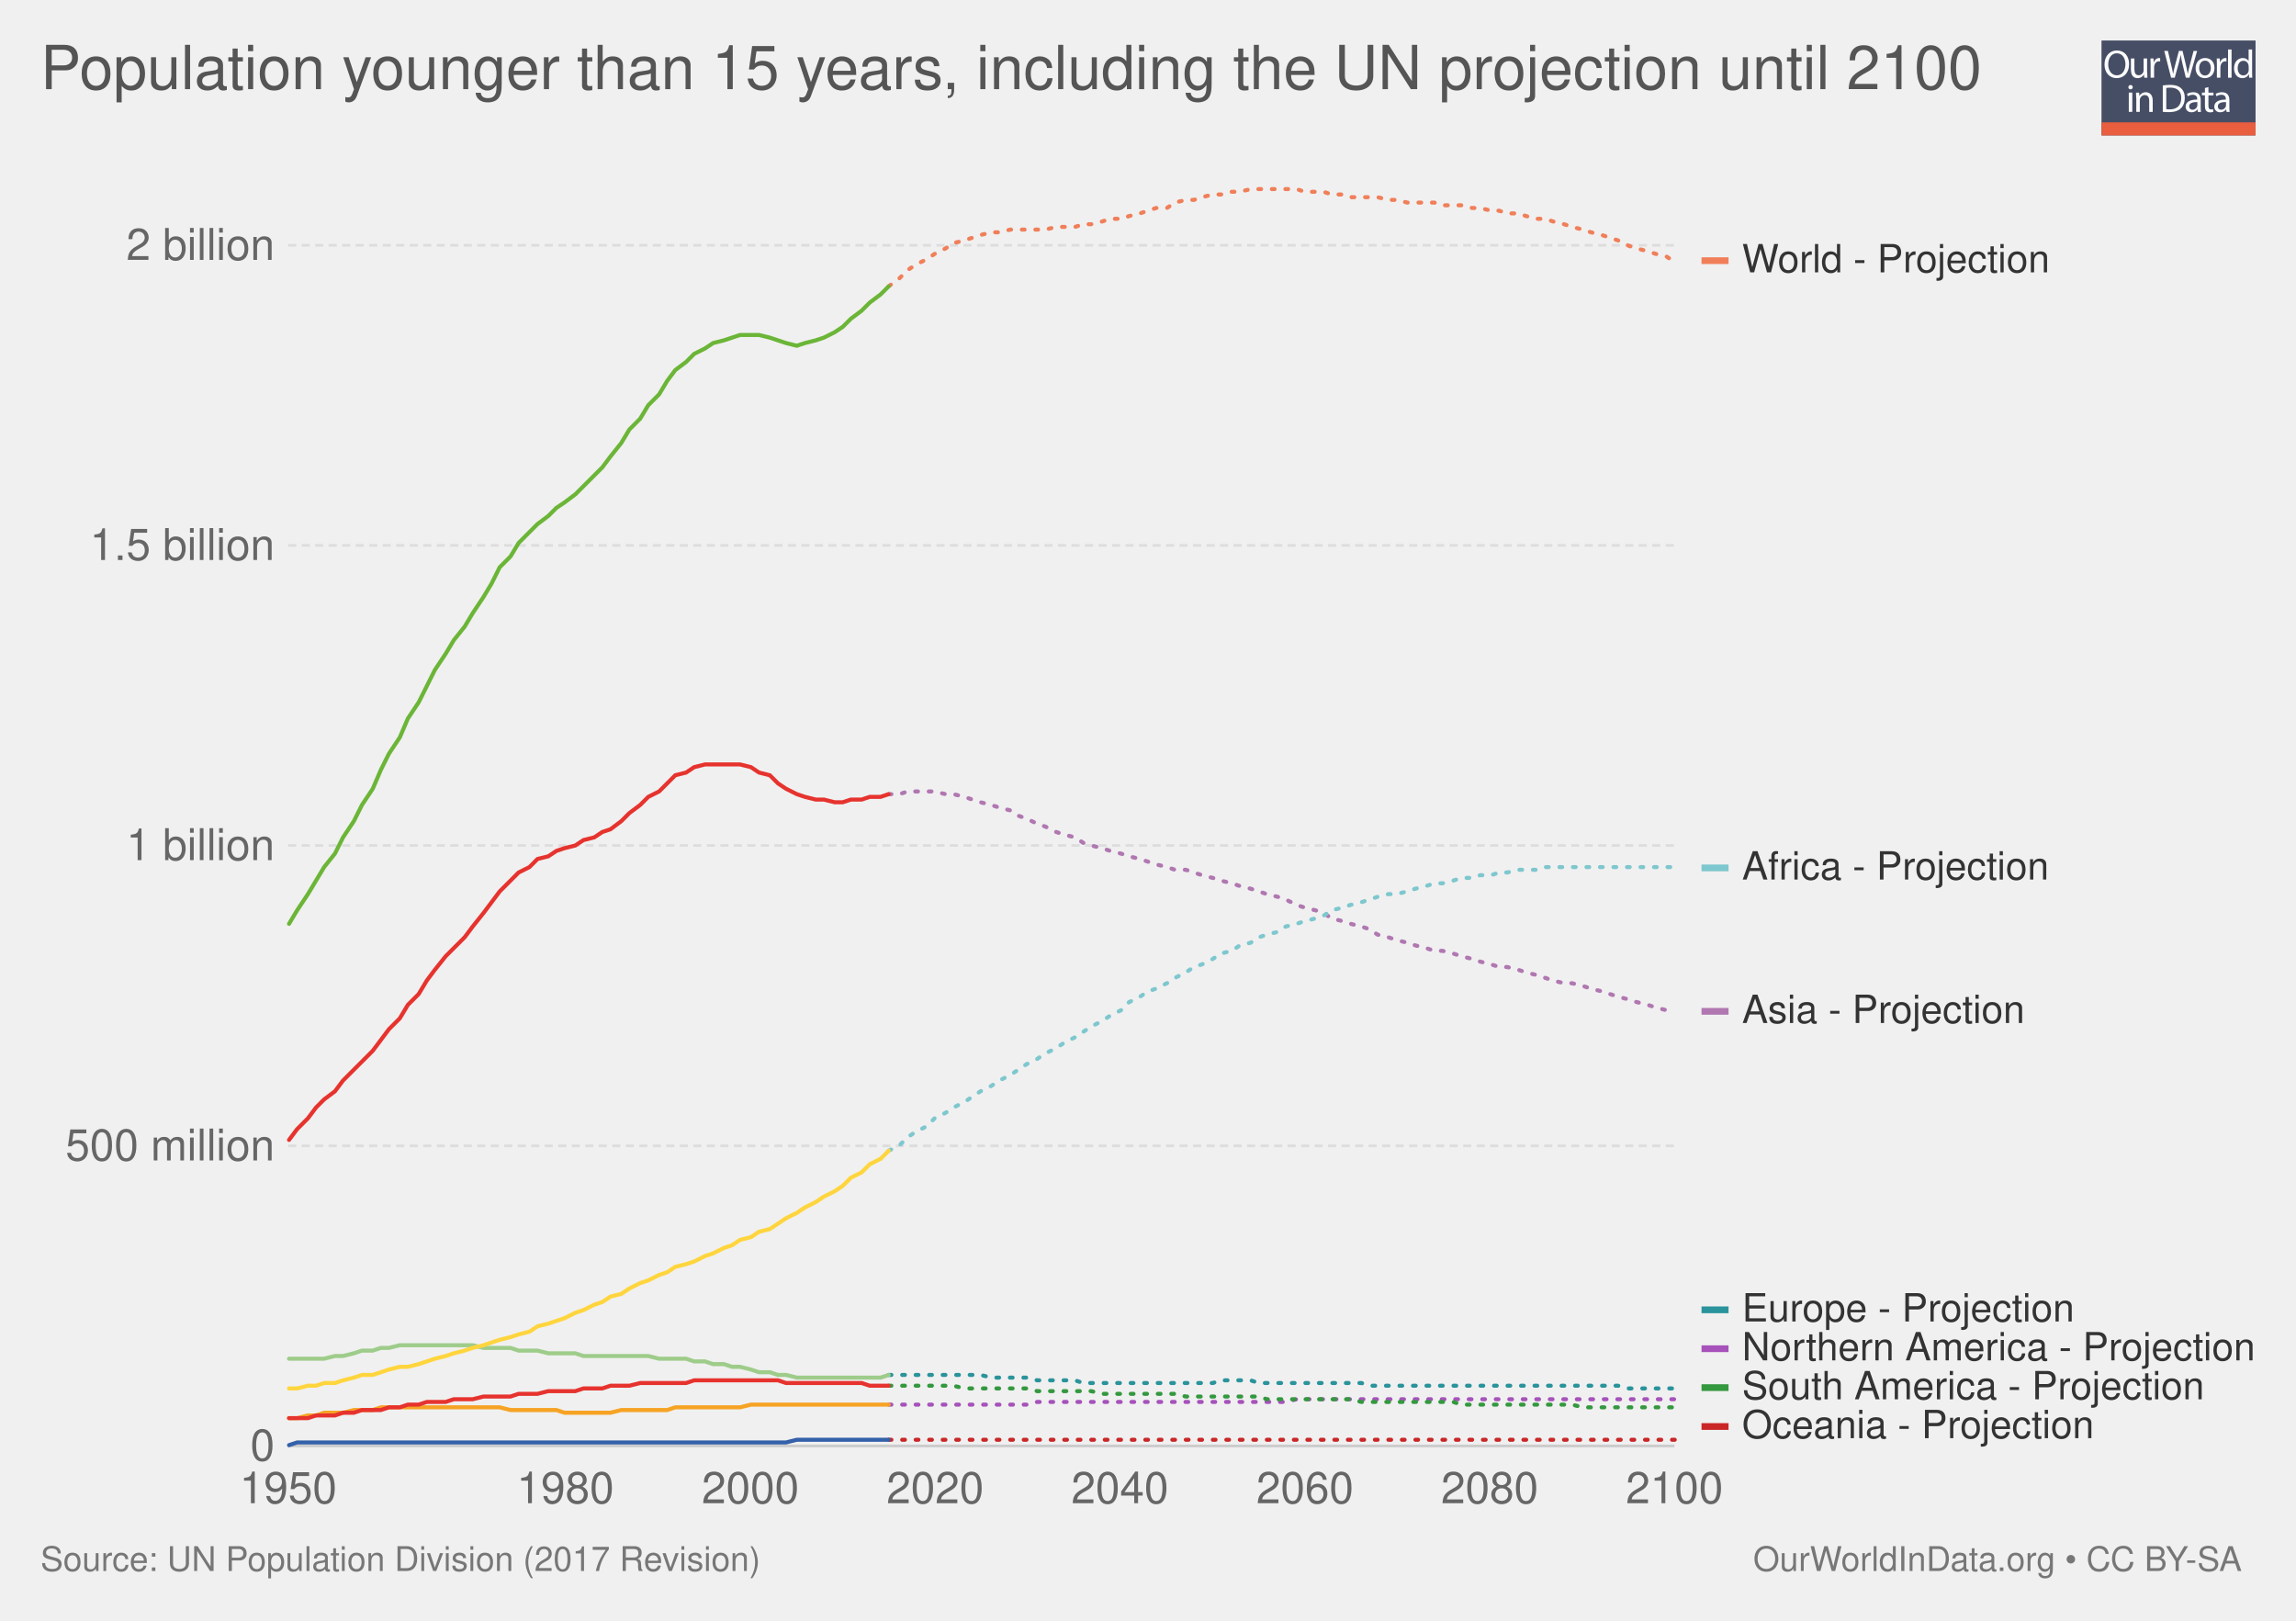
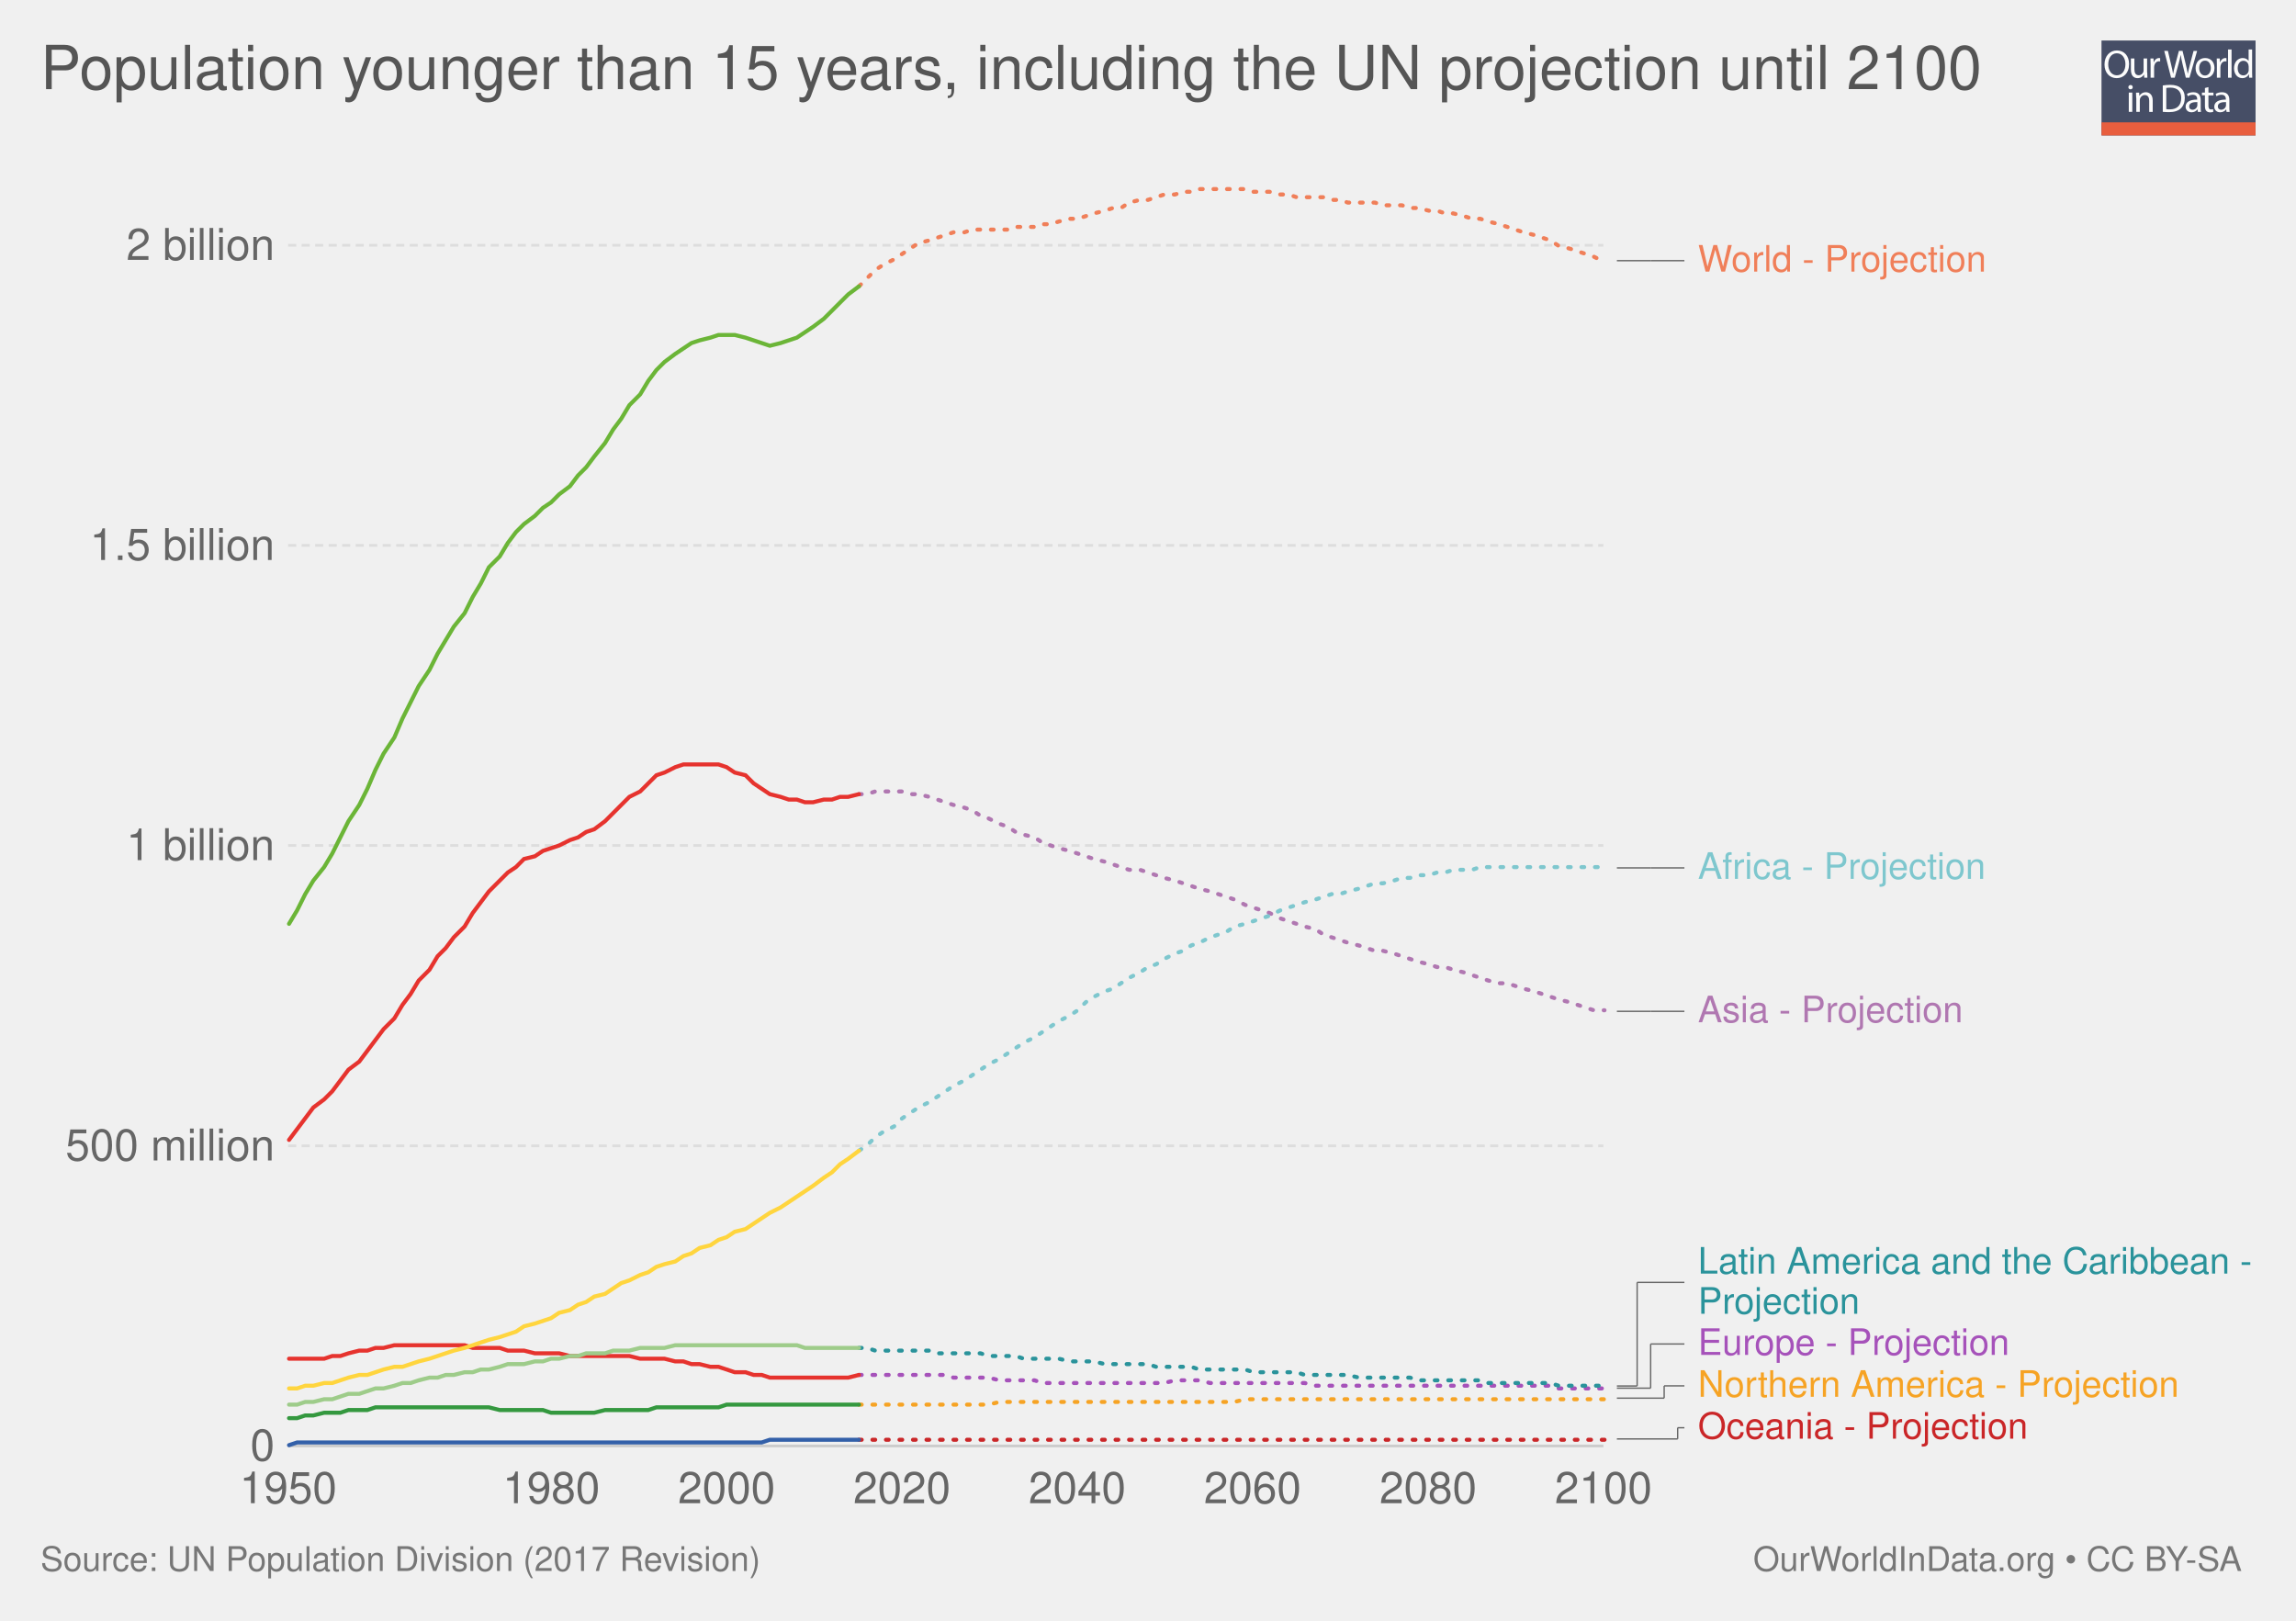
<svg xmlns="http://www.w3.org/2000/svg" xmlns:xlink="http://www.w3.org/1999/xlink" version="1.1" style="font-family: 'Helvetica Neue', Helvetica, Arial, sans-serif; font-size: 18px; background-color: white; text-rendering: optimizeLegibility; -webkit-font-smoothing: antialiased;" width="850" height="600">
  <g class="ChartTab">
    <g class="HeaderView">
      <g opacity="0.8" transform="translate(778, 15) scale(0.27)">
        <a xlink:href="https://ourworldindata.org" target="_blank">
          <g>
            <rect x="0" y="0" fill="#1B2543" width="211.2" height="130.1" />
            <rect x="0" y="112.2" fill="#E63912" width="211.2" height="17.9" />
            <g>
              <rect x="1.2" y="12.3" fill="none" width="210.2" height="99.2" />
              <path fill="#FFFFFF" d="M37.8,32.2c0,12.7-7.7,19.4-17.1,19.4c-9.7,0-16.6-7.5-16.6-18.7c0-11.7,7.3-19.3,17.1-19.3 C31.3,13.7,37.8,21.3,37.8,32.2z M9.2,32.8c0,7.9,4.3,14.9,11.8,14.9c7.5,0,11.8-6.9,11.8-15.3c0-7.3-3.8-14.9-11.8-14.9 C13.1,17.5,9.2,24.8,9.2,32.8z" />
              <path fill="#FFFFFF" d="M62.7,43.8c0,2.7,0.1,5.1,0.2,7.2h-4.3l-0.3-4.3h-0.1c-1.3,2.1-4,4.9-8.8,4.9c-4.2,0-9.1-2.3-9.1-11.6 V24.6h4.8v14.6c0,5,1.5,8.4,5.9,8.4c3.2,0,5.5-2.2,6.3-4.4c0.3-0.7,0.4-1.6,0.4-2.5V24.6h4.8V43.8z" />
              <path fill="#FFFFFF" d="M67.3,32.8c0-3.1-0.1-5.8-0.2-8.2h4.2l0.2,5.2h0.2c1.2-3.5,4.1-5.8,7.3-5.8c0.5,0,0.9,0.1,1.4,0.2v4.5 c-0.5-0.1-1-0.2-1.6-0.2c-3.4,0-5.8,2.6-6.5,6.2c-0.1,0.7-0.2,1.4-0.2,2.2V51h-4.8V32.8z" />
              <path fill="#FFFFFF" d="M95.4,51l-9.4-36.8h5l4.4,18.6c1.1,4.6,2.1,9.2,2.7,12.7h0.1c0.6-3.7,1.8-8,3-12.8l4.9-18.5h5l4.5,18.7 c1,4.4,2,8.7,2.6,12.6h0.1c0.8-4,1.8-8.1,3-12.7l4.9-18.5h4.9L120.6,51h-5L111,31.9c-1.1-4.7-1.9-8.3-2.4-12h-0.1 c-0.7,3.7-1.5,7.3-2.8,12L100.4,51H95.4z" />
              <path fill="#FFFFFF" d="M154.9,37.6c0,9.8-6.8,14-13.2,14c-7.2,0-12.7-5.2-12.7-13.6c0-8.8,5.8-14,13.1-14 C149.8,24,154.9,29.5,154.9,37.6z M133.9,37.9c0,5.8,3.3,10.1,8,10.1c4.6,0,8-4.3,8-10.3c0-4.5-2.2-10.1-7.9-10.1 C136.3,27.6,133.9,32.8,133.9,37.9z" />
              <path fill="#FFFFFF" d="M158.2,32.8c0-3.1-0.1-5.8-0.2-8.2h4.2l0.2,5.2h0.2c1.2-3.5,4.1-5.8,7.3-5.8c0.5,0,0.9,0.1,1.4,0.2v4.5 c-0.5-0.1-1-0.2-1.6-0.2c-3.4,0-5.8,2.6-6.5,6.2c-0.1,0.7-0.2,1.4-0.2,2.2V51h-4.8V32.8z" />
              <path fill="#FFFFFF" d="M173.5,12.3h4.8V51h-4.8V12.3z" />
              <path fill="#FFFFFF" d="M206.5,12.3v31.9c0,2.3,0.1,5,0.2,6.8h-4.3l-0.2-4.6H202c-1.5,2.9-4.7,5.2-9,5.2 c-6.4,0-11.3-5.4-11.3-13.4c-0.1-8.8,5.4-14.2,11.9-14.2c4,0,6.8,1.9,8,4h0.1V12.3H206.5z M201.7,35.4c0-0.6-0.1-1.4-0.2-2 c-0.7-3.1-3.3-5.6-6.9-5.6c-5,0-7.9,4.4-7.9,10.2c0,5.3,2.6,9.8,7.8,9.8c3.2,0,6.2-2.1,7.1-5.7c0.2-0.7,0.2-1.3,0.2-2.1V35.4z" />
              <path fill="#FFFFFF" d="M42.8,64c0.1,1.6-1.1,2.9-3.1,2.9c-1.7,0-2.9-1.3-2.9-2.9c0-1.7,1.3-3,3-3C41.7,61,42.8,62.3,42.8,64z M37.4,97.8V71.4h4.8v26.4H37.4z" />
              <path fill="#FFFFFF" d="M47.5,78.6c0-2.7-0.1-5-0.2-7.1h4.3l0.3,4.4h0.1c1.3-2.5,4.4-5,8.8-5c3.7,0,9.4,2.2,9.4,11.2v15.8h-4.8 V82.6c0-4.3-1.6-7.8-6.1-7.8c-3.2,0-5.6,2.2-6.5,4.9c-0.2,0.6-0.3,1.4-0.3,2.2v15.9h-4.8V78.6z" />
              <path fill="#FFFFFF" d="M84,61.6c2.9-0.4,6.3-0.8,10.1-0.8c6.8,0,11.7,1.6,14.9,4.6c3.3,3,5.2,7.3,5.2,13.2c0,6-1.9,10.9-5.3,14.3 c-3.4,3.4-9.1,5.3-16.3,5.3c-3.4,0-6.2-0.2-8.6-0.4V61.6z M88.8,94.1c1.2,0.2,3,0.3,4.8,0.3c10.2,0,15.7-5.7,15.7-15.6 c0.1-8.7-4.9-14.2-14.9-14.2c-2.5,0-4.3,0.2-5.6,0.5V94.1z" />
              <path fill="#FFFFFF" d="M132.1,97.8l-0.4-3.3h-0.2c-1.5,2.1-4.3,3.9-8.1,3.9c-5.4,0-8.1-3.8-8.1-7.6c0-6.4,5.7-9.9,15.9-9.8v-0.5 c0-2.2-0.6-6.1-6-6.1c-2.5,0-5,0.8-6.9,2l-1.1-3.2c2.2-1.4,5.4-2.3,8.7-2.3c8.1,0,10.1,5.5,10.1,10.8v9.9c0,2.3,0.1,4.5,0.4,6.3 H132.1z M131.4,84.4c-5.3-0.1-11.2,0.8-11.2,5.9c0,3.1,2.1,4.6,4.5,4.6c3.4,0,5.6-2.2,6.4-4.4c0.2-0.5,0.3-1,0.3-1.5V84.4z" />
              <path fill="#FFFFFF" d="M146.6,63.9v7.6h6.9v3.7h-6.9v14.2c0,3.3,0.9,5.1,3.6,5.1c1.3,0,2.2-0.2,2.8-0.3l0.2,3.6 c-0.9,0.4-2.4,0.7-4.3,0.7c-2.2,0-4-0.7-5.2-2c-1.4-1.4-1.9-3.8-1.9-6.9V75.1h-4.1v-3.7h4.1v-6.3L146.6,63.9z" />
              <path fill="#FFFFFF" d="M171.4,97.8l-0.4-3.3h-0.2c-1.5,2.1-4.3,3.9-8.1,3.9c-5.4,0-8.1-3.8-8.1-7.6c0-6.4,5.7-9.9,15.9-9.8v-0.5 c0-2.2-0.6-6.1-6-6.1c-2.5,0-5,0.8-6.9,2l-1.1-3.2c2.2-1.4,5.4-2.3,8.7-2.3c8.1,0,10.1,5.5,10.1,10.8v9.9c0,2.3,0.1,4.5,0.4,6.3 H171.4z M170.7,84.4c-5.3-0.1-11.2,0.8-11.2,5.9c0,3.1,2.1,4.6,4.5,4.6c3.4,0,5.6-2.2,6.4-4.4c0.2-0.5,0.3-1,0.3-1.5V84.4z" />
            </g>
          </g>
        </a>
      </g>
      <a href="https://ourworldindata.org/grapher/population-younger-than-15-of-all-world-regions-including-the-un-projection-until-2100" target="_blank">
        <text font-size="22.50" x="15.0" y="33.0" fill="#555">
          <tspan x="15" y="33">Population younger than 15 years, including the UN projection until 2100</tspan>
        </text>
      </a>
    </g>
    <g class="LineChart">
      <defs>
-         <clipPath id="boundsClip-127">
+         <clipPath id="boundsClip-1">
          <rect x="96.67" y="0" width="830" height="973" />
        </clipPath>
      </defs>
      <g class="AxisBoxView">
        <g class="HorizontalAxis">
          <text x="106.7" y="556.5" fill="#666" text-anchor="middle" font-size="16.2">1950</text>
-           <text x="209.3" y="556.5" fill="#666" text-anchor="middle" font-size="16.2">1980</text>
-           <text x="277.8" y="556.5" fill="#666" text-anchor="middle" font-size="16.2">2000</text>
-           <text x="346.2" y="556.5" fill="#666" text-anchor="middle" font-size="16.2">2020</text>
-           <text x="414.6" y="556.5" fill="#666" text-anchor="middle" font-size="16.2">2040</text>
-           <text x="483.1" y="556.5" fill="#666" text-anchor="middle" font-size="16.2">2060</text>
-           <text x="551.5" y="556.5" fill="#666" text-anchor="middle" font-size="16.2">2080</text>
-           <text x="619.9" y="556.5" fill="#666" text-anchor="middle" font-size="16.2">2100</text>
+           <text x="204.1" y="556.5" fill="#666" text-anchor="middle" font-size="16.2">1980</text>
+           <text x="269" y="556.5" fill="#666" text-anchor="middle" font-size="16.2">2000</text>
+           <text x="333.9" y="556.5" fill="#666" text-anchor="middle" font-size="16.2">2020</text>
+           <text x="398.8" y="556.5" fill="#666" text-anchor="middle" font-size="16.2">2040</text>
+           <text x="463.7" y="556.5" fill="#666" text-anchor="middle" font-size="16.2">2060</text>
+           <text x="528.7" y="556.5" fill="#666" text-anchor="middle" font-size="16.2">2080</text>
+           <text x="593.6" y="556.5" fill="#666" text-anchor="middle" font-size="16.2">2100</text>
        </g>
        <g class="VerticalAxis">
          <text x="101.67" y="535.3" fill="#666" dominant-baseline="middle" text-anchor="end" font-size="16.2">0  </text>
          <text x="101.67" y="424.2" fill="#666" dominant-baseline="middle" text-anchor="end" font-size="16.2">500 million  </text>
          <text x="101.67" y="313" fill="#666" dominant-baseline="middle" text-anchor="end" font-size="16.2">1 billion  </text>
          <text x="101.67" y="201.9" fill="#666" dominant-baseline="middle" text-anchor="end" font-size="16.2">1.5 billion  </text>
          <text x="101.67" y="90.8" fill="#666" dominant-baseline="middle" text-anchor="end" font-size="16.2">2 billion  </text>
        </g>
        <g class="AxisGridLines">
-           <line x1="106.67" y1="535.3" x2="619.92" y2="535.3" stroke="#ccc" />
-           <line x1="106.67" y1="424.2" x2="619.92" y2="424.2" stroke="#ddd" stroke-dasharray="3,2" />
-           <line x1="106.67" y1="313" x2="619.92" y2="313" stroke="#ddd" stroke-dasharray="3,2" />
-           <line x1="106.67" y1="201.9" x2="619.92" y2="201.9" stroke="#ddd" stroke-dasharray="3,2" />
-           <line x1="106.67" y1="90.8" x2="619.92" y2="90.8" stroke="#ddd" stroke-dasharray="3,2" />
-         </g>
-       </g>
-       <g clip-path="url(#boundsClip-127)">
+           <line x1="106.67" y1="535.3" x2="593.59" y2="535.3" stroke="#ccc" />
+           <line x1="106.67" y1="424.2" x2="593.59" y2="424.2" stroke="#ddd" stroke-dasharray="3,2" />
+           <line x1="106.67" y1="313" x2="593.59" y2="313" stroke="#ddd" stroke-dasharray="3,2" />
+           <line x1="106.67" y1="201.9" x2="593.59" y2="201.9" stroke="#ddd" stroke-dasharray="3,2" />
+           <line x1="106.67" y1="90.8" x2="593.59" y2="90.8" stroke="#ddd" stroke-dasharray="3,2" />
+         </g>
+       </g>
+       <g clip-path="url(#boundsClip-1)">
        <g class="HeightedLegend clickable">
          <g class="legendMark">
-             <rect x="629.92" y="520.9" width="145.896" height="14.4" fill="#fff" opacity="0" />
-             <rect x="629.92" y="526.85" width="10" height="2.5" fill="#ca2628" />
-             <text font-size="14.40" x="644.9" y="532.4" fill="#333">
-               <tspan x="644.92" y="532.42">Oceania - Projection</tspan>
-             </text>
-           </g>
-           <g class="legendMark">
-             <rect x="629.92" y="506.5" width="186.792" height="14.4" fill="#fff" opacity="0" />
-             <rect x="629.92" y="512.45" width="10" height="2.5" fill="#34983f" />
-             <text font-size="14.40" x="644.9" y="518.0" fill="#333">
-               <tspan x="644.92" y="518.02">South America - Projection</tspan>
-             </text>
-           </g>
-           <g class="legendMark">
-             <rect x="629.92" y="492.1" width="205.08" height="14.4" fill="#fff" opacity="0" />
-             <rect x="629.92" y="498.05" width="10" height="2.5" fill="#a652ba" />
-             <text font-size="14.40" x="644.9" y="503.6" fill="#333">
-               <tspan x="644.92" y="503.62">Northern America - Projection</tspan>
-             </text>
-           </g>
-           <g class="legendMark">
-             <rect x="629.92" y="477.7" width="138.696" height="14.4" fill="#fff" opacity="0" />
-             <rect x="629.92" y="483.65" width="10" height="2.5" fill="#2a939b" />
-             <text font-size="14.40" x="644.9" y="489.2" fill="#333">
-               <tspan x="644.92" y="489.22">Europe - Projection</tspan>
-             </text>
-           </g>
-           <g class="legendMark">
-             <rect x="629.92" y="367.2" width="120.12" height="14.4" fill="#fff" opacity="0" />
-             <rect x="629.92" y="373.15" width="10" height="2.5" fill="#b077b1" />
-             <text font-size="14.40" x="644.9" y="378.7" fill="#333">
-               <tspan x="644.92" y="378.72">Asia - Projection</tspan>
-             </text>
-           </g>
-           <g class="legendMark">
-             <rect x="629.92" y="314.1" width="128.904" height="14.4" fill="#fff" opacity="0" />
-             <rect x="629.92" y="320.05" width="10" height="2.5" fill="#7ec7ce" />
-             <text font-size="14.40" x="644.9" y="325.6" fill="#333">
-               <tspan x="644.92" y="325.62">Africa - Projection</tspan>
-             </text>
-           </g>
-           <g class="legendMark">
-             <rect x="629.92" y="89.3" width="129.624" height="14.4" fill="#fff" opacity="0" />
-             <rect x="629.92" y="95.25" width="10" height="2.5" fill="#f07f59" />
-             <text font-size="14.40" x="644.9" y="100.8" fill="#333">
-               <tspan x="644.92" y="100.82">World - Projection</tspan>
+             <g class="indicator">
+               <line x1="598.585" y1="532.7" x2="621.085" y2="532.7" stroke="#666" stroke-width="0.5" />
+               <line x1="621.085" y1="532.7" x2="621.085" y2="528.55" stroke="#666" stroke-width="0.5" />
+               <line x1="621.085" y1="528.55" x2="623.585" y2="528.55" stroke="#666" stroke-width="0.5" />
+             </g>
+             <rect x="593.585" y="521.8" width="157.715" height="13.5" fill="#fff" opacity="0" />
+             <text font-size="13.50" x="628.6" y="532.6" fill="#ca2628">
+               <tspan x="628.585" y="532.6">Oceania - Projection</tspan>
+             </text>
+           </g>
+           <g class="legendMark">
+             <g class="indicator">
+               <line x1="598.585" y1="517.6" x2="616.085" y2="517.6" stroke="#666" stroke-width="0.5" />
+               <line x1="616.085" y1="517.6" x2="616.085" y2="513.05" stroke="#666" stroke-width="0.5" />
+               <line x1="616.085" y1="513.05" x2="623.585" y2="513.05" stroke="#666" stroke-width="0.5" />
+             </g>
+             <rect x="593.585" y="506.3" width="213.2" height="13.5" fill="#fff" opacity="0" />
+             <text font-size="13.50" x="628.6" y="517.1" fill="#f6a324">
+               <tspan x="628.585" y="517.1">Northern America - Projection</tspan>
+             </text>
+           </g>
+           <g class="legendMark">
+             <g class="indicator">
+               <line x1="598.585" y1="513.9" x2="611.085" y2="513.9" stroke="#666" stroke-width="0.5" />
+               <line x1="611.085" y1="513.9" x2="611.085" y2="497.55" stroke="#666" stroke-width="0.5" />
+               <line x1="611.085" y1="497.55" x2="623.585" y2="497.55" stroke="#666" stroke-width="0.5" />
+             </g>
+             <rect x="593.585" y="490.8" width="150.965" height="13.5" fill="#fff" opacity="0" />
+             <text font-size="13.50" x="628.6" y="501.6" fill="#a652ba">
+               <tspan x="628.585" y="501.6">Europe - Projection</tspan>
+             </text>
+           </g>
+           <g class="legendMark">
+             <g class="indicator">
+               <line x1="598.585" y1="513.1" x2="606.085" y2="513.1" stroke="#666" stroke-width="0.5" />
+               <line x1="606.085" y1="513.1" x2="606.085" y2="474.75" stroke="#666" stroke-width="0.5" />
+               <line x1="606.085" y1="474.75" x2="623.585" y2="474.75" stroke="#666" stroke-width="0.5" />
+             </g>
+             <rect x="593.585" y="460.7" width="241.415" height="28.1" fill="#fff" opacity="0" />
+             <text font-size="13.50" x="628.6" y="471.5" fill="#2a939b">
+               <tspan x="628.585" y="471.5">Latin America and the Caribbean -</tspan>
+               <tspan x="628.585" y="486.35">Projection</tspan>
+             </text>
+           </g>
+           <g class="legendMark">
+             <g class="indicator">
+               <line x1="598.585" y1="374.4" x2="611.085" y2="374.4" stroke="#666" stroke-width="0.5" />
+               <line x1="611.085" y1="374.4" x2="611.085" y2="374.4" stroke="#666" stroke-width="0.5" />
+               <line x1="611.085" y1="374.4" x2="623.585" y2="374.4" stroke="#666" stroke-width="0.5" />
+             </g>
+             <rect x="593.585" y="367.65" width="133.55" height="13.5" fill="#fff" opacity="0" />
+             <text font-size="13.50" x="628.6" y="378.4" fill="#b077b1">
+               <tspan x="628.585" y="378.45">Asia - Projection</tspan>
+             </text>
+           </g>
+           <g class="legendMark">
+             <g class="indicator">
+               <line x1="598.585" y1="321.3" x2="611.085" y2="321.3" stroke="#666" stroke-width="0.5" />
+               <line x1="611.085" y1="321.3" x2="611.085" y2="321.3" stroke="#666" stroke-width="0.5" />
+               <line x1="611.085" y1="321.3" x2="623.585" y2="321.3" stroke="#666" stroke-width="0.5" />
+             </g>
+             <rect x="593.585" y="314.55" width="141.785" height="13.5" fill="#fff" opacity="0" />
+             <text font-size="13.50" x="628.6" y="325.4" fill="#7ec7ce">
+               <tspan x="628.585" y="325.35">Africa - Projection</tspan>
+             </text>
+           </g>
+           <g class="legendMark">
+             <g class="indicator">
+               <line x1="598.585" y1="96.5" x2="611.085" y2="96.5" stroke="#666" stroke-width="0.5" />
+               <line x1="611.085" y1="96.5" x2="611.085" y2="96.5" stroke="#666" stroke-width="0.5" />
+               <line x1="611.085" y1="96.5" x2="623.585" y2="96.5" stroke="#666" stroke-width="0.5" />
+             </g>
+             <rect x="593.585" y="89.75" width="142.46" height="13.5" fill="#fff" opacity="0" />
+             <text font-size="13.50" x="628.6" y="100.5" fill="#f07f59">
+               <tspan x="628.585" y="100.55">World - Projection</tspan>
            </text>
          </g>
        </g>
        <g class="Lines">
-           <rect x="107" y="70" width="513" height="465" fill="rgba(255,255,255,0)" opacity="0" />
+           <rect x="107" y="70" width="487" height="465" fill="rgba(255,255,255,0)" opacity="0" />
          <g class="key-World_0">
-             <path stroke="#f07f59" stroke-linecap="round" d="M329 106L333 103L336 100L339 98L343 96L346 94L350 92L353 90L357 89L360 88L363 87L367 86L370 86L374 85L377 85L380 85L384 85L387 85L391 84L394 84L398 84L401 83L404 83L408 82L411 81L415 81L418 80L422 79L425 78L428 77L432 77L435 75L439 74L442 74L445 73L449 72L452 72L456 71L459 71L463 70L466 70L469 70L473 70L476 70L480 70L483 71L487 71L490 71L493 72L497 72L500 73L504 73L507 73L510 73L514 74L517 74L521 75L524 75L528 75L531 75L534 76L538 76L541 76L545 77L548 77L552 78L555 78L558 79L562 79L565 80L569 81L572 81L575 82L579 83L582 84L586 85L589 86L593 87L596 88L599 89L603 91L606 92L610 93L613 94L617 95L620 97" fill="none" stroke-width="1.5" stroke-dasharray="1,4" />
+             <path stroke="#f07f59" stroke-linecap="round" d="M318 106L321 103L324 100L327 98L331 96L334 94L337 92L340 90L344 89L347 88L350 87L353 86L357 86L360 85L363 85L366 85L370 85L373 85L376 84L379 84L383 84L386 83L389 83L392 82L396 81L399 81L402 80L405 79L409 78L412 77L415 77L418 75L422 74L425 74L428 73L431 72L435 72L438 71L441 71L444 70L448 70L451 70L454 70L457 70L461 70L464 71L467 71L470 71L474 72L477 72L480 73L483 73L487 73L490 73L493 74L496 74L499 75L503 75L506 75L509 75L512 76L516 76L519 76L522 77L525 77L529 78L532 78L535 79L538 79L542 80L545 81L548 81L551 82L555 83L558 84L561 85L564 86L568 87L571 88L574 89L577 91L581 92L584 93L587 94L590 95L594 97" fill="none" stroke-width="1.5" stroke-dasharray="1,4" />
          </g>
          <g class="key-World_1">
-             <path stroke="#6bb537" stroke-linecap="round" d="M107 342L110 337L114 331L117 326L120 321L124 316L127 310L131 304L134 298L138 292L141 285L144 279L148 273L151 266L155 260L158 254L161 248L165 242L168 237L172 232L175 227L179 221L182 216L185 210L189 206L192 201L196 197L199 194L203 191L206 188L209 186L213 183L216 180L220 176L223 173L226 169L230 164L233 159L237 155L240 150L244 146L247 141L250 137L254 134L257 131L261 129L264 127L268 126L271 125L274 124L278 124L281 124L285 125L288 126L291 127L295 128L298 127L302 126L305 125L309 123L312 121L315 118L319 115L322 112L326 109L329 106" fill="none" stroke-width="1.5" />
+             <path stroke="#6bb537" stroke-linecap="round" d="M107 342L110 337L113 331L116 326L120 321L123 316L126 310L129 304L133 298L136 292L139 285L142 279L146 273L149 266L152 260L155 254L159 248L162 242L165 237L168 232L172 227L175 221L178 216L181 210L185 206L188 201L191 197L194 194L198 191L201 188L204 186L207 183L211 180L214 176L217 173L220 169L224 164L227 159L230 155L233 150L237 146L240 141L243 137L246 134L250 131L253 129L256 127L259 126L263 125L266 124L269 124L272 124L276 125L279 126L282 127L285 128L289 127L292 126L295 125L298 123L301 121L305 118L308 115L311 112L314 109L318 106" fill="none" stroke-width="1.5" />
          </g>
          <g class="key-Oceania_0">
-             <path stroke="#ca2628" stroke-linecap="round" d="M329 533L333 533L336 533L339 533L343 533L346 533L350 533L353 533L357 533L360 533L363 533L367 533L370 533L374 533L377 533L380 533L384 533L387 533L391 533L394 533L398 533L401 533L404 533L408 533L411 533L415 533L418 533L422 533L425 533L428 533L432 533L435 533L439 533L442 533L445 533L449 533L452 533L456 533L459 533L463 533L466 533L469 533L473 533L476 533L480 533L483 533L487 533L490 533L493 533L497 533L500 533L504 533L507 533L510 533L514 533L517 533L521 533L524 533L528 533L531 533L534 533L538 533L541 533L545 533L548 533L552 533L555 533L558 533L562 533L565 533L569 533L572 533L575 533L579 533L582 533L586 533L589 533L593 533L596 533L599 533L603 533L606 533L610 533L613 533L617 533L620 533" fill="none" stroke-width="1.5" stroke-dasharray="1,4" />
+             <path stroke="#ca2628" stroke-linecap="round" d="M318 533L321 533L324 533L327 533L331 533L334 533L337 533L340 533L344 533L347 533L350 533L353 533L357 533L360 533L363 533L366 533L370 533L373 533L376 533L379 533L383 533L386 533L389 533L392 533L396 533L399 533L402 533L405 533L409 533L412 533L415 533L418 533L422 533L425 533L428 533L431 533L435 533L438 533L441 533L444 533L448 533L451 533L454 533L457 533L461 533L464 533L467 533L470 533L474 533L477 533L480 533L483 533L487 533L490 533L493 533L496 533L499 533L503 533L506 533L509 533L512 533L516 533L519 533L522 533L525 533L529 533L532 533L535 533L538 533L542 533L545 533L548 533L551 533L555 533L558 533L561 533L564 533L568 533L571 533L574 533L577 533L581 533L584 533L587 533L590 533L594 533" fill="none" stroke-width="1.5" stroke-dasharray="1,4" />
          </g>
          <g class="key-Oceania_1">
-             <path stroke="#3360a9" stroke-linecap="round" d="M107 535L110 534L114 534L117 534L120 534L124 534L127 534L131 534L134 534L138 534L141 534L144 534L148 534L151 534L155 534L158 534L161 534L165 534L168 534L172 534L175 534L179 534L182 534L185 534L189 534L192 534L196 534L199 534L203 534L206 534L209 534L213 534L216 534L220 534L223 534L226 534L230 534L233 534L237 534L240 534L244 534L247 534L250 534L254 534L257 534L261 534L264 534L268 534L271 534L274 534L278 534L281 534L285 534L288 534L291 534L295 533L298 533L302 533L305 533L309 533L312 533L315 533L319 533L322 533L326 533L329 533" fill="none" stroke-width="1.5" />
+             <path stroke="#3360a9" stroke-linecap="round" d="M107 535L110 534L113 534L116 534L120 534L123 534L126 534L129 534L133 534L136 534L139 534L142 534L146 534L149 534L152 534L155 534L159 534L162 534L165 534L168 534L172 534L175 534L178 534L181 534L185 534L188 534L191 534L194 534L198 534L201 534L204 534L207 534L211 534L214 534L217 534L220 534L224 534L227 534L230 534L233 534L237 534L240 534L243 534L246 534L250 534L253 534L256 534L259 534L263 534L266 534L269 534L272 534L276 534L279 534L282 534L285 533L289 533L292 533L295 533L298 533L301 533L305 533L308 533L311 533L314 533L318 533" fill="none" stroke-width="1.5" />
          </g>
          <g class="key-Europe_0">
-             <path stroke="#2a939b" stroke-linecap="round" d="M329 509L333 509L336 509L339 509L343 509L346 509L350 509L353 509L357 509L360 509L363 509L367 510L370 510L374 510L377 510L380 510L384 511L387 511L391 511L394 511L398 511L401 512L404 512L408 512L411 512L415 512L418 512L422 512L425 512L428 512L432 512L435 512L439 512L442 512L445 512L449 512L452 511L456 511L459 511L463 511L466 512L469 512L473 512L476 512L480 512L483 512L487 512L490 512L493 512L497 512L500 512L504 512L507 513L510 513L514 513L517 513L521 513L524 513L528 513L531 513L534 513L538 513L541 513L545 513L548 513L552 513L555 513L558 513L562 513L565 513L569 513L572 513L575 513L579 513L582 513L586 513L589 513L593 513L596 513L599 513L603 514L606 514L610 514L613 514L617 514L620 514" fill="none" stroke-width="1.5" stroke-dasharray="1,4" />
+             <path stroke="#a652ba" stroke-linecap="round" d="M318 509L321 509L324 509L327 509L331 509L334 509L337 509L340 509L344 509L347 509L350 509L353 510L357 510L360 510L363 510L366 510L370 511L373 511L376 511L379 511L383 511L386 512L389 512L392 512L396 512L399 512L402 512L405 512L409 512L412 512L415 512L418 512L422 512L425 512L428 512L431 512L435 511L438 511L441 511L444 511L448 512L451 512L454 512L457 512L461 512L464 512L467 512L470 512L474 512L477 512L480 512L483 512L487 513L490 513L493 513L496 513L499 513L503 513L506 513L509 513L512 513L516 513L519 513L522 513L525 513L529 513L532 513L535 513L538 513L542 513L545 513L548 513L551 513L555 513L558 513L561 513L564 513L568 513L571 513L574 513L577 514L581 514L584 514L587 514L590 514L594 514" fill="none" stroke-width="1.5" stroke-dasharray="1,4" />
          </g>
          <g class="key-Europe_1">
-             <path stroke="#9ecc8a" stroke-linecap="round" d="M107 503L110 503L114 503L117 503L120 503L124 502L127 502L131 501L134 500L138 500L141 499L144 499L148 498L151 498L155 498L158 498L161 498L165 498L168 498L172 498L175 498L179 499L182 499L185 499L189 499L192 500L196 500L199 500L203 501L206 501L209 501L213 501L216 502L220 502L223 502L226 502L230 502L233 502L237 502L240 502L244 503L247 503L250 503L254 503L257 504L261 504L264 505L268 505L271 506L274 506L278 507L281 508L285 508L288 509L291 509L295 510L298 510L302 510L305 510L309 510L312 510L315 510L319 510L322 510L326 510L329 509" fill="none" stroke-width="1.5" />
+             <path stroke="#e6332e" stroke-linecap="round" d="M107 503L110 503L113 503L116 503L120 503L123 502L126 502L129 501L133 500L136 500L139 499L142 499L146 498L149 498L152 498L155 498L159 498L162 498L165 498L168 498L172 498L175 499L178 499L181 499L185 499L188 500L191 500L194 500L198 501L201 501L204 501L207 501L211 502L214 502L217 502L220 502L224 502L227 502L230 502L233 502L237 503L240 503L243 503L246 503L250 504L253 504L256 505L259 505L263 506L266 506L269 507L272 508L276 508L279 509L282 509L285 510L289 510L292 510L295 510L298 510L301 510L305 510L308 510L311 510L314 510L318 509" fill="none" stroke-width="1.5" />
          </g>
          <g class="key-Asia_0">
-             <path stroke="#b077b1" stroke-linecap="round" d="M329 294L333 294L336 293L339 293L343 293L346 293L350 294L353 294L357 295L360 296L363 297L367 298L370 299L374 300L377 302L380 303L384 305L387 306L391 308L394 309L398 310L401 312L404 313L408 314L411 315L415 316L418 317L422 318L425 319L428 320L432 321L435 322L439 322L442 323L445 324L449 325L452 326L456 327L459 328L463 329L466 330L469 331L473 332L476 333L480 335L483 336L487 337L490 338L493 340L497 341L500 342L504 343L507 344L510 346L514 347L517 348L521 349L524 350L528 351L531 352L534 352L538 353L541 354L545 355L548 356L552 357L555 358L558 358L562 359L565 360L569 361L572 362L575 363L579 364L582 364L586 365L589 366L593 367L596 368L599 369L603 370L606 371L610 372L613 373L617 374L620 374" fill="none" stroke-width="1.5" stroke-dasharray="1,4" />
+             <path stroke="#b077b1" stroke-linecap="round" d="M318 294L321 294L324 293L327 293L331 293L334 293L337 294L340 294L344 295L347 296L350 297L353 298L357 299L360 300L363 302L366 303L370 305L373 306L376 308L379 309L383 310L386 312L389 313L392 314L396 315L399 316L402 317L405 318L409 319L412 320L415 321L418 322L422 322L425 323L428 324L431 325L435 326L438 327L441 328L444 329L448 330L451 331L454 332L457 333L461 335L464 336L467 337L470 338L474 340L477 341L480 342L483 343L487 344L490 346L493 347L496 348L499 349L503 350L506 351L509 352L512 352L516 353L519 354L522 355L525 356L529 357L532 358L535 358L538 359L542 360L545 361L548 362L551 363L555 364L558 364L561 365L564 366L568 367L571 368L574 369L577 370L581 371L584 372L587 373L590 374L594 374" fill="none" stroke-width="1.5" stroke-dasharray="1,4" />
          </g>
          <g class="key-Asia_1">
-             <path stroke="#e6332e" stroke-linecap="round" d="M107 422L110 418L114 414L117 410L120 407L124 404L127 400L131 396L134 393L138 389L141 385L144 381L148 377L151 372L155 368L158 363L161 359L165 354L168 351L172 347L175 343L179 338L182 334L185 330L189 326L192 323L196 321L199 318L203 317L206 315L209 314L213 313L216 311L220 310L223 308L226 307L230 304L233 301L237 298L240 295L244 293L247 290L250 287L254 286L257 284L261 283L264 283L268 283L271 283L274 283L278 284L281 286L285 287L288 290L291 292L295 294L298 295L302 296L305 296L309 297L312 297L315 296L319 296L322 295L326 295L329 294" fill="none" stroke-width="1.5" />
+             <path stroke="#e6332e" stroke-linecap="round" d="M107 422L110 418L113 414L116 410L120 407L123 404L126 400L129 396L133 393L136 389L139 385L142 381L146 377L149 372L152 368L155 363L159 359L162 354L165 351L168 347L172 343L175 338L178 334L181 330L185 326L188 323L191 321L194 318L198 317L201 315L204 314L207 313L211 311L214 310L217 308L220 307L224 304L227 301L230 298L233 295L237 293L240 290L243 287L246 286L250 284L253 283L256 283L259 283L263 283L266 283L269 284L272 286L276 287L279 290L282 292L285 294L289 295L292 296L295 296L298 297L301 297L305 296L308 296L311 295L314 295L318 294" fill="none" stroke-width="1.5" />
          </g>
          <g class="key-Africa_0">
-             <path stroke="#7ec7ce" stroke-linecap="round" d="M329 426L333 424L336 421L339 419L343 417L346 414L350 412L353 410L357 408L360 406L363 404L367 402L370 400L374 398L377 396L380 394L384 392L387 390L391 388L394 386L398 384L401 382L404 380L408 378L411 376L415 374L418 371L422 369L425 367L428 366L432 364L435 362L439 360L442 358L445 357L449 355L452 353L456 352L459 350L463 349L466 347L469 346L473 345L476 343L480 342L483 341L487 340L490 339L493 337L497 336L500 335L504 334L507 333L510 332L514 331L517 331L521 330L524 329L528 328L531 327L534 327L538 326L541 325L545 325L548 324L552 324L555 323L558 323L562 322L565 322L569 322L572 321L575 321L579 321L582 321L586 321L589 321L593 321L596 321L599 321L603 321L606 321L610 321L613 321L617 321L620 321" fill="none" stroke-width="1.5" stroke-dasharray="1,4" />
+             <path stroke="#7ec7ce" stroke-linecap="round" d="M318 426L321 424L324 421L327 419L331 417L334 414L337 412L340 410L344 408L347 406L350 404L353 402L357 400L360 398L363 396L366 394L370 392L373 390L376 388L379 386L383 384L386 382L389 380L392 378L396 376L399 374L402 371L405 369L409 367L412 366L415 364L418 362L422 360L425 358L428 357L431 355L435 353L438 352L441 350L444 349L448 347L451 346L454 345L457 343L461 342L464 341L467 340L470 339L474 337L477 336L480 335L483 334L487 333L490 332L493 331L496 331L499 330L503 329L506 328L509 327L512 327L516 326L519 325L522 325L525 324L529 324L532 323L535 323L538 322L542 322L545 322L548 321L551 321L555 321L558 321L561 321L564 321L568 321L571 321L574 321L577 321L581 321L584 321L587 321L590 321L594 321" fill="none" stroke-width="1.5" stroke-dasharray="1,4" />
          </g>
          <g class="key-Africa_1">
-             <path stroke="#ffd53e" stroke-linecap="round" d="M107 514L110 514L114 513L117 513L120 512L124 512L127 511L131 510L134 509L138 509L141 508L144 507L148 506L151 506L155 505L158 504L161 503L165 502L168 501L172 500L175 499L179 498L182 497L185 496L189 495L192 494L196 493L199 491L203 490L206 489L209 488L213 486L216 485L220 483L223 482L226 480L230 479L233 477L237 475L240 474L244 472L247 471L250 469L254 468L257 467L261 465L264 464L268 462L271 461L274 459L278 458L281 456L285 455L288 453L291 451L295 449L298 447L302 445L305 443L309 441L312 439L315 436L319 434L322 431L326 429L329 426" fill="none" stroke-width="1.5" />
+             <path stroke="#ffd53e" stroke-linecap="round" d="M107 514L110 514L113 513L116 513L120 512L123 512L126 511L129 510L133 509L136 509L139 508L142 507L146 506L149 506L152 505L155 504L159 503L162 502L165 501L168 500L172 499L175 498L178 497L181 496L185 495L188 494L191 493L194 491L198 490L201 489L204 488L207 486L211 485L214 483L217 482L220 480L224 479L227 477L230 475L233 474L237 472L240 471L243 469L246 468L250 467L253 465L256 464L259 462L263 461L266 459L269 458L272 456L276 455L279 453L282 451L285 449L289 447L292 445L295 443L298 441L301 439L305 436L308 434L311 431L314 429L318 426" fill="none" stroke-width="1.5" />
          </g>
          <g class="key-Northern-America_0">
-             <path stroke="#a652ba" stroke-linecap="round" d="M329 520L333 520L336 520L339 520L343 520L346 520L350 520L353 520L357 520L360 520L363 520L367 520L370 520L374 520L377 520L380 520L384 519L387 519L391 519L394 519L398 519L401 519L404 519L408 519L411 519L415 519L418 519L422 519L425 519L428 519L432 519L435 519L439 519L442 519L445 519L449 519L452 519L456 519L459 519L463 519L466 519L469 519L473 519L476 519L480 518L483 518L487 518L490 518L493 518L497 518L500 518L504 518L507 518L510 518L514 518L517 518L521 518L524 518L528 518L531 518L534 518L538 518L541 518L545 518L548 518L552 518L555 518L558 518L562 518L565 518L569 518L572 518L575 518L579 518L582 518L586 518L589 518L593 518L596 518L599 518L603 518L606 518L610 518L613 518L617 518L620 518" fill="none" stroke-width="1.5" stroke-dasharray="1,4" />
+             <path stroke="#f6a324" stroke-linecap="round" d="M318 520L321 520L324 520L327 520L331 520L334 520L337 520L340 520L344 520L347 520L350 520L353 520L357 520L360 520L363 520L366 520L370 519L373 519L376 519L379 519L383 519L386 519L389 519L392 519L396 519L399 519L402 519L405 519L409 519L412 519L415 519L418 519L422 519L425 519L428 519L431 519L435 519L438 519L441 519L444 519L448 519L451 519L454 519L457 519L461 518L464 518L467 518L470 518L474 518L477 518L480 518L483 518L487 518L490 518L493 518L496 518L499 518L503 518L506 518L509 518L512 518L516 518L519 518L522 518L525 518L529 518L532 518L535 518L538 518L542 518L545 518L548 518L551 518L555 518L558 518L561 518L564 518L568 518L571 518L574 518L577 518L581 518L584 518L587 518L590 518L594 518" fill="none" stroke-width="1.5" stroke-dasharray="1,4" />
          </g>
          <g class="key-Northern-America_1">
-             <path stroke="#f6a324" stroke-linecap="round" d="M107 525L110 525L114 524L117 524L120 523L124 523L127 523L131 522L134 522L138 522L141 521L144 521L148 521L151 521L155 521L158 521L161 521L165 521L168 521L172 521L175 521L179 521L182 521L185 521L189 522L192 522L196 522L199 522L203 522L206 522L209 523L213 523L216 523L220 523L223 523L226 523L230 522L233 522L237 522L240 522L244 522L247 522L250 521L254 521L257 521L261 521L264 521L268 521L271 521L274 521L278 520L281 520L285 520L288 520L291 520L295 520L298 520L302 520L305 520L309 520L312 520L315 520L319 520L322 520L326 520L329 520" fill="none" stroke-width="1.5" />
-           </g>
-           <g class="key-South-America_0">
-             <path stroke="#34983f" stroke-linecap="round" d="M329 513L333 513L336 513L339 513L343 513L346 513L350 513L353 513L357 514L360 514L363 514L367 514L370 514L374 514L377 514L380 514L384 515L387 515L391 515L394 515L398 515L401 515L404 515L408 516L411 516L415 516L418 516L422 516L425 516L428 516L432 516L435 516L439 517L442 517L445 517L449 517L452 517L456 517L459 517L463 517L466 517L469 518L473 518L476 518L480 518L483 518L487 518L490 518L493 518L497 518L500 518L504 519L507 519L510 519L514 519L517 519L521 519L524 519L528 519L531 519L534 519L538 519L541 520L545 520L548 520L552 520L555 520L558 520L562 520L565 520L569 520L572 520L575 520L579 520L582 520L586 521L589 521L593 521L596 521L599 521L603 521L606 521L610 521L613 521L617 521L620 521" fill="none" stroke-width="1.5" stroke-dasharray="1,4" />
-           </g>
-           <g class="key-South-America_1">
-             <path stroke="#e6332e" stroke-linecap="round" d="M107 525L110 525L114 525L117 524L120 524L124 524L127 523L131 523L134 522L138 522L141 522L144 521L148 521L151 520L155 520L158 519L161 519L165 519L168 518L172 518L175 518L179 517L182 517L185 517L189 517L192 516L196 516L199 516L203 515L206 515L209 515L213 515L216 514L220 514L223 514L226 513L230 513L233 513L237 512L240 512L244 512L247 512L250 512L254 512L257 511L261 511L264 511L268 511L271 511L274 511L278 511L281 511L285 511L288 511L291 512L295 512L298 512L302 512L305 512L309 512L312 512L315 512L319 512L322 513L326 513L329 513" fill="none" stroke-width="1.5" />
+             <path stroke="#34983f" stroke-linecap="round" d="M107 525L110 525L113 524L116 524L120 523L123 523L126 523L129 522L133 522L136 522L139 521L142 521L146 521L149 521L152 521L155 521L159 521L162 521L165 521L168 521L172 521L175 521L178 521L181 521L185 522L188 522L191 522L194 522L198 522L201 522L204 523L207 523L211 523L214 523L217 523L220 523L224 522L227 522L230 522L233 522L237 522L240 522L243 521L246 521L250 521L253 521L256 521L259 521L263 521L266 521L269 520L272 520L276 520L279 520L282 520L285 520L289 520L292 520L295 520L298 520L301 520L305 520L308 520L311 520L314 520L318 520" fill="none" stroke-width="1.5" />
+           </g>
+           <g class="key-Latin-America-and-the-Caribbean_0">
+             <path stroke="#2a939b" stroke-linecap="round" d="M318 499L321 499L324 500L327 500L331 500L334 500L337 500L340 500L344 500L347 501L350 501L353 501L357 501L360 501L363 501L366 502L370 502L373 502L376 502L379 503L383 503L386 503L389 503L392 503L396 504L399 504L402 504L405 504L409 505L412 505L415 505L418 505L422 505L425 505L428 506L431 506L435 506L438 506L441 506L444 507L448 507L451 507L454 507L457 507L461 507L464 508L467 508L470 508L474 508L477 508L480 508L483 509L487 509L490 509L493 509L496 509L499 509L503 510L506 510L509 510L512 510L516 510L519 510L522 510L525 511L529 511L532 511L535 511L538 511L542 511L545 511L548 511L551 512L555 512L558 512L561 512L564 512L568 512L571 512L574 512L577 513L581 513L584 513L587 513L590 513L594 513" fill="none" stroke-width="1.5" stroke-dasharray="1,4" />
+           </g>
+           <g class="key-Latin-America-and-the-Caribbean_1">
+             <path stroke="#9ecc8a" stroke-linecap="round" d="M107 520L110 520L113 519L116 519L120 518L123 518L126 517L129 516L133 516L136 515L139 514L142 514L146 513L149 512L152 512L155 511L159 510L162 510L165 509L168 509L172 508L175 508L178 507L181 507L185 506L188 505L191 505L194 505L198 504L201 504L204 503L207 503L211 502L214 502L217 501L220 501L224 501L227 500L230 500L233 500L237 499L240 499L243 499L246 499L250 498L253 498L256 498L259 498L263 498L266 498L269 498L272 498L276 498L279 498L282 498L285 498L289 498L292 498L295 498L298 499L301 499L305 499L308 499L311 499L314 499L318 499" fill="none" stroke-width="1.5" />
          </g>
        </g>
      </g>
    </g>
    <g style="fill: #777;" class="SourcesFooter">
      <g style="fill: #777;" class="clickable">
        <text font-size="12.60" x="15.0" y="581.6">
          <tspan x="15" y="581.58">Source: UN Population Division (2017 Revision)</tspan>
        </text>
      </g>
      <text font-size="12.60" x="649.0" y="581.6">
        <tspan x="649.024" y="581.58">
          <a target="_blank" style="fill: #777;" href="https://ourworldindata.org">OurWorldInData.org</a> • <a style="fill: #777;" href="http://creativecommons.org/licenses/by-sa/4.0/deed.en_US" target="_blank">CC BY-SA</a>
        </tspan>
      </text>
    </g>
  </g>
</svg>
